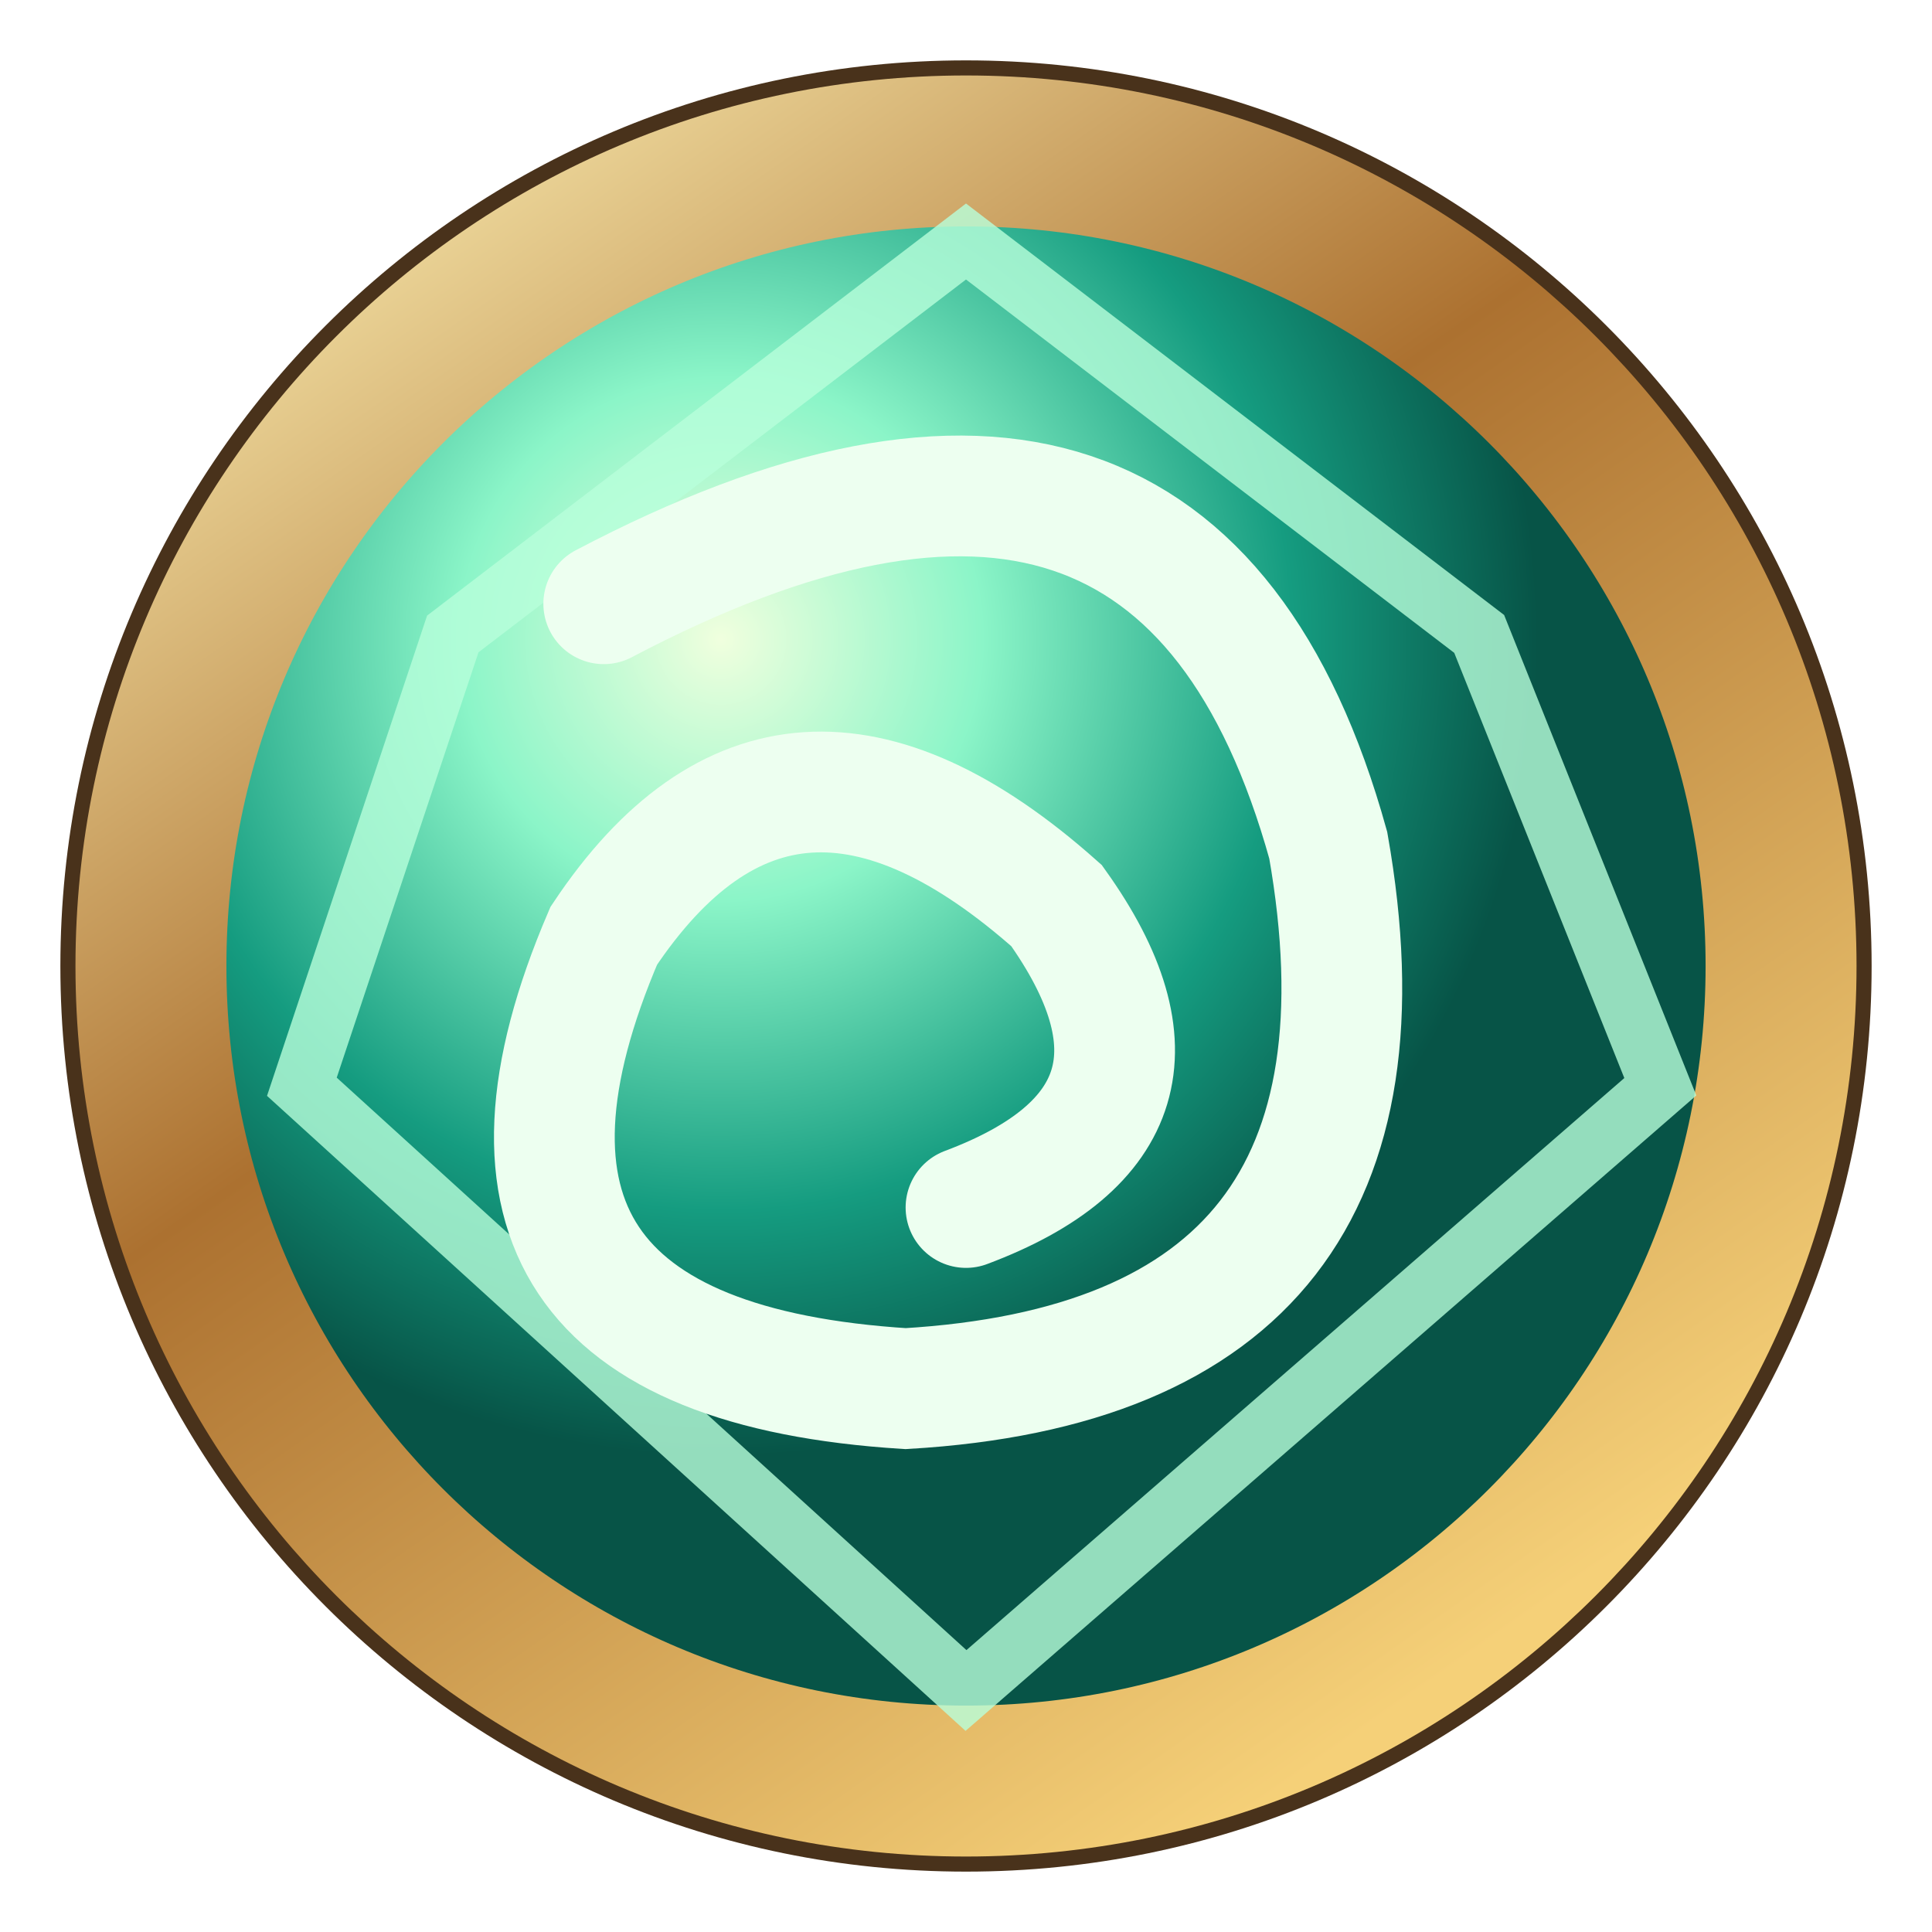
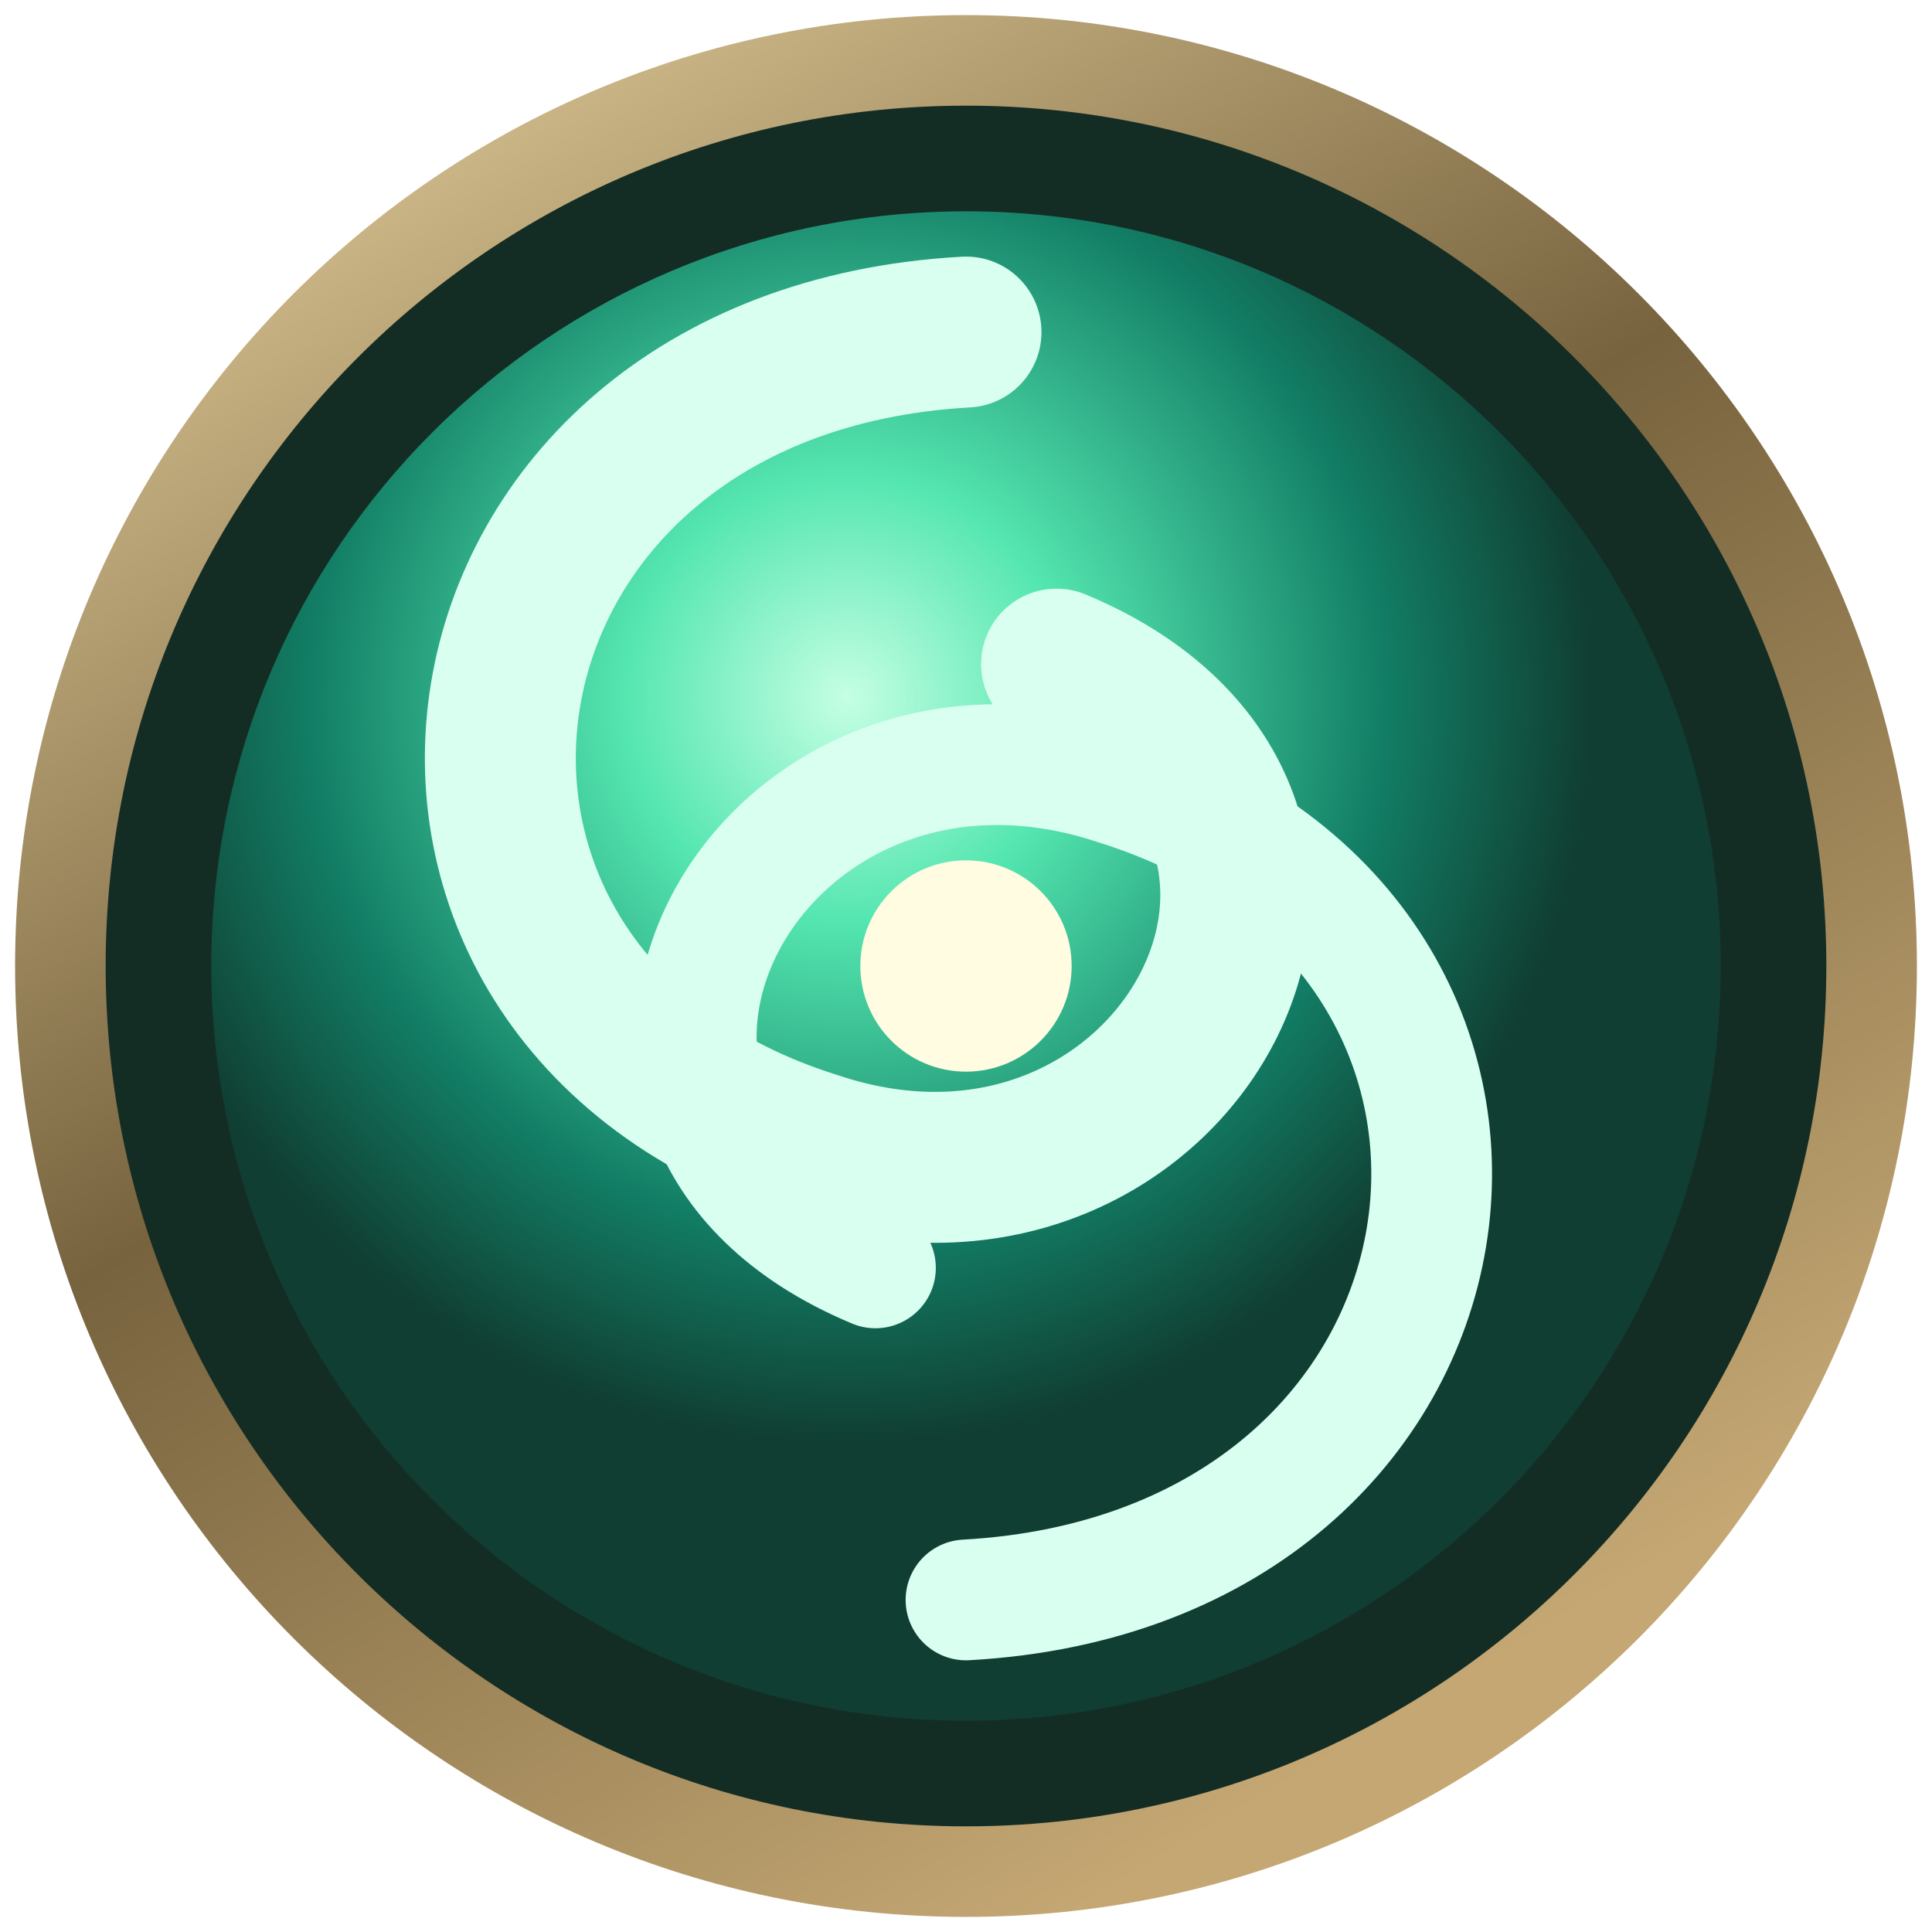
<svg xmlns="http://www.w3.org/2000/svg" viewBox="0 0 64 64">
  <defs>
-     <radialGradient id="gem" cx=".35" cy=".3">
-       <stop stop-color="#f0ffde" />
-       <stop offset=".32" stop-color="#8bf5c8" />
-       <stop offset=".7" stop-color="#159c80" />
-       <stop offset="1" stop-color="#075447" />
+     <radialGradient id="emerald" cx=".42" cy=".32">
+       <stop stop-color="#c5ffe3" />
+       <stop offset=".3" stop-color="#54e6b0" />
+       <stop offset=".72" stop-color="#127e65" />
+       <stop offset="1" stop-color="#103e32" />
    </radialGradient>
-     <linearGradient id="rim" x2=".7" y2="1">
-       <stop stop-color="#fff4b8" />
-       <stop offset=".45" stop-color="#ac7130" />
-       <stop offset="1" stop-color="#f5d078" />
+     <linearGradient id="rim" x2=".6" y2="1">
+       <stop stop-color="#e9d3a0" />
+       <stop offset=".5" stop-color="#77633e" />
+       <stop offset="1" stop-color="#c4a773" />
    </linearGradient>
  </defs>
-   <circle cx="32" cy="32" r="30" fill="#49321b" />
-   <circle cx="32" cy="32" r="27" fill="url(#gem)" stroke="url(#rim)" stroke-width="5" />
-   <path d="M32 8 49 21 55 36 32 56 10 36 15 21Z" fill="none" stroke="#b8ffda" stroke-opacity=".8" stroke-width="2" />
-   <path d="M20 20Q39 10 44 28Q47 45 30 46Q14 45 20 31Q26 22 35 30Q40 37 32 40" fill="none" stroke="#edfff0" stroke-width="4" stroke-linecap="round" />
+   <circle cx="32" cy="32" r="30" fill="#142d24" stroke="url(#rim)" stroke-width="3" />
+   <circle cx="32" cy="32" r="25" fill="url(#emerald)" />
+   <g fill="none" stroke="#d9fff1" stroke-linecap="round">
+     <path d="M32 11C14 12 11 33 27 38C39 42 47 27 35 22" stroke-width="5" />
+     <path d="M32 53C50 52 53 31 37 26C25 22 17 37 29 42" stroke-width="4" />
+   </g>
+   <circle cx="32" cy="32" r="3.5" fill="#fffce1" />
</svg>
